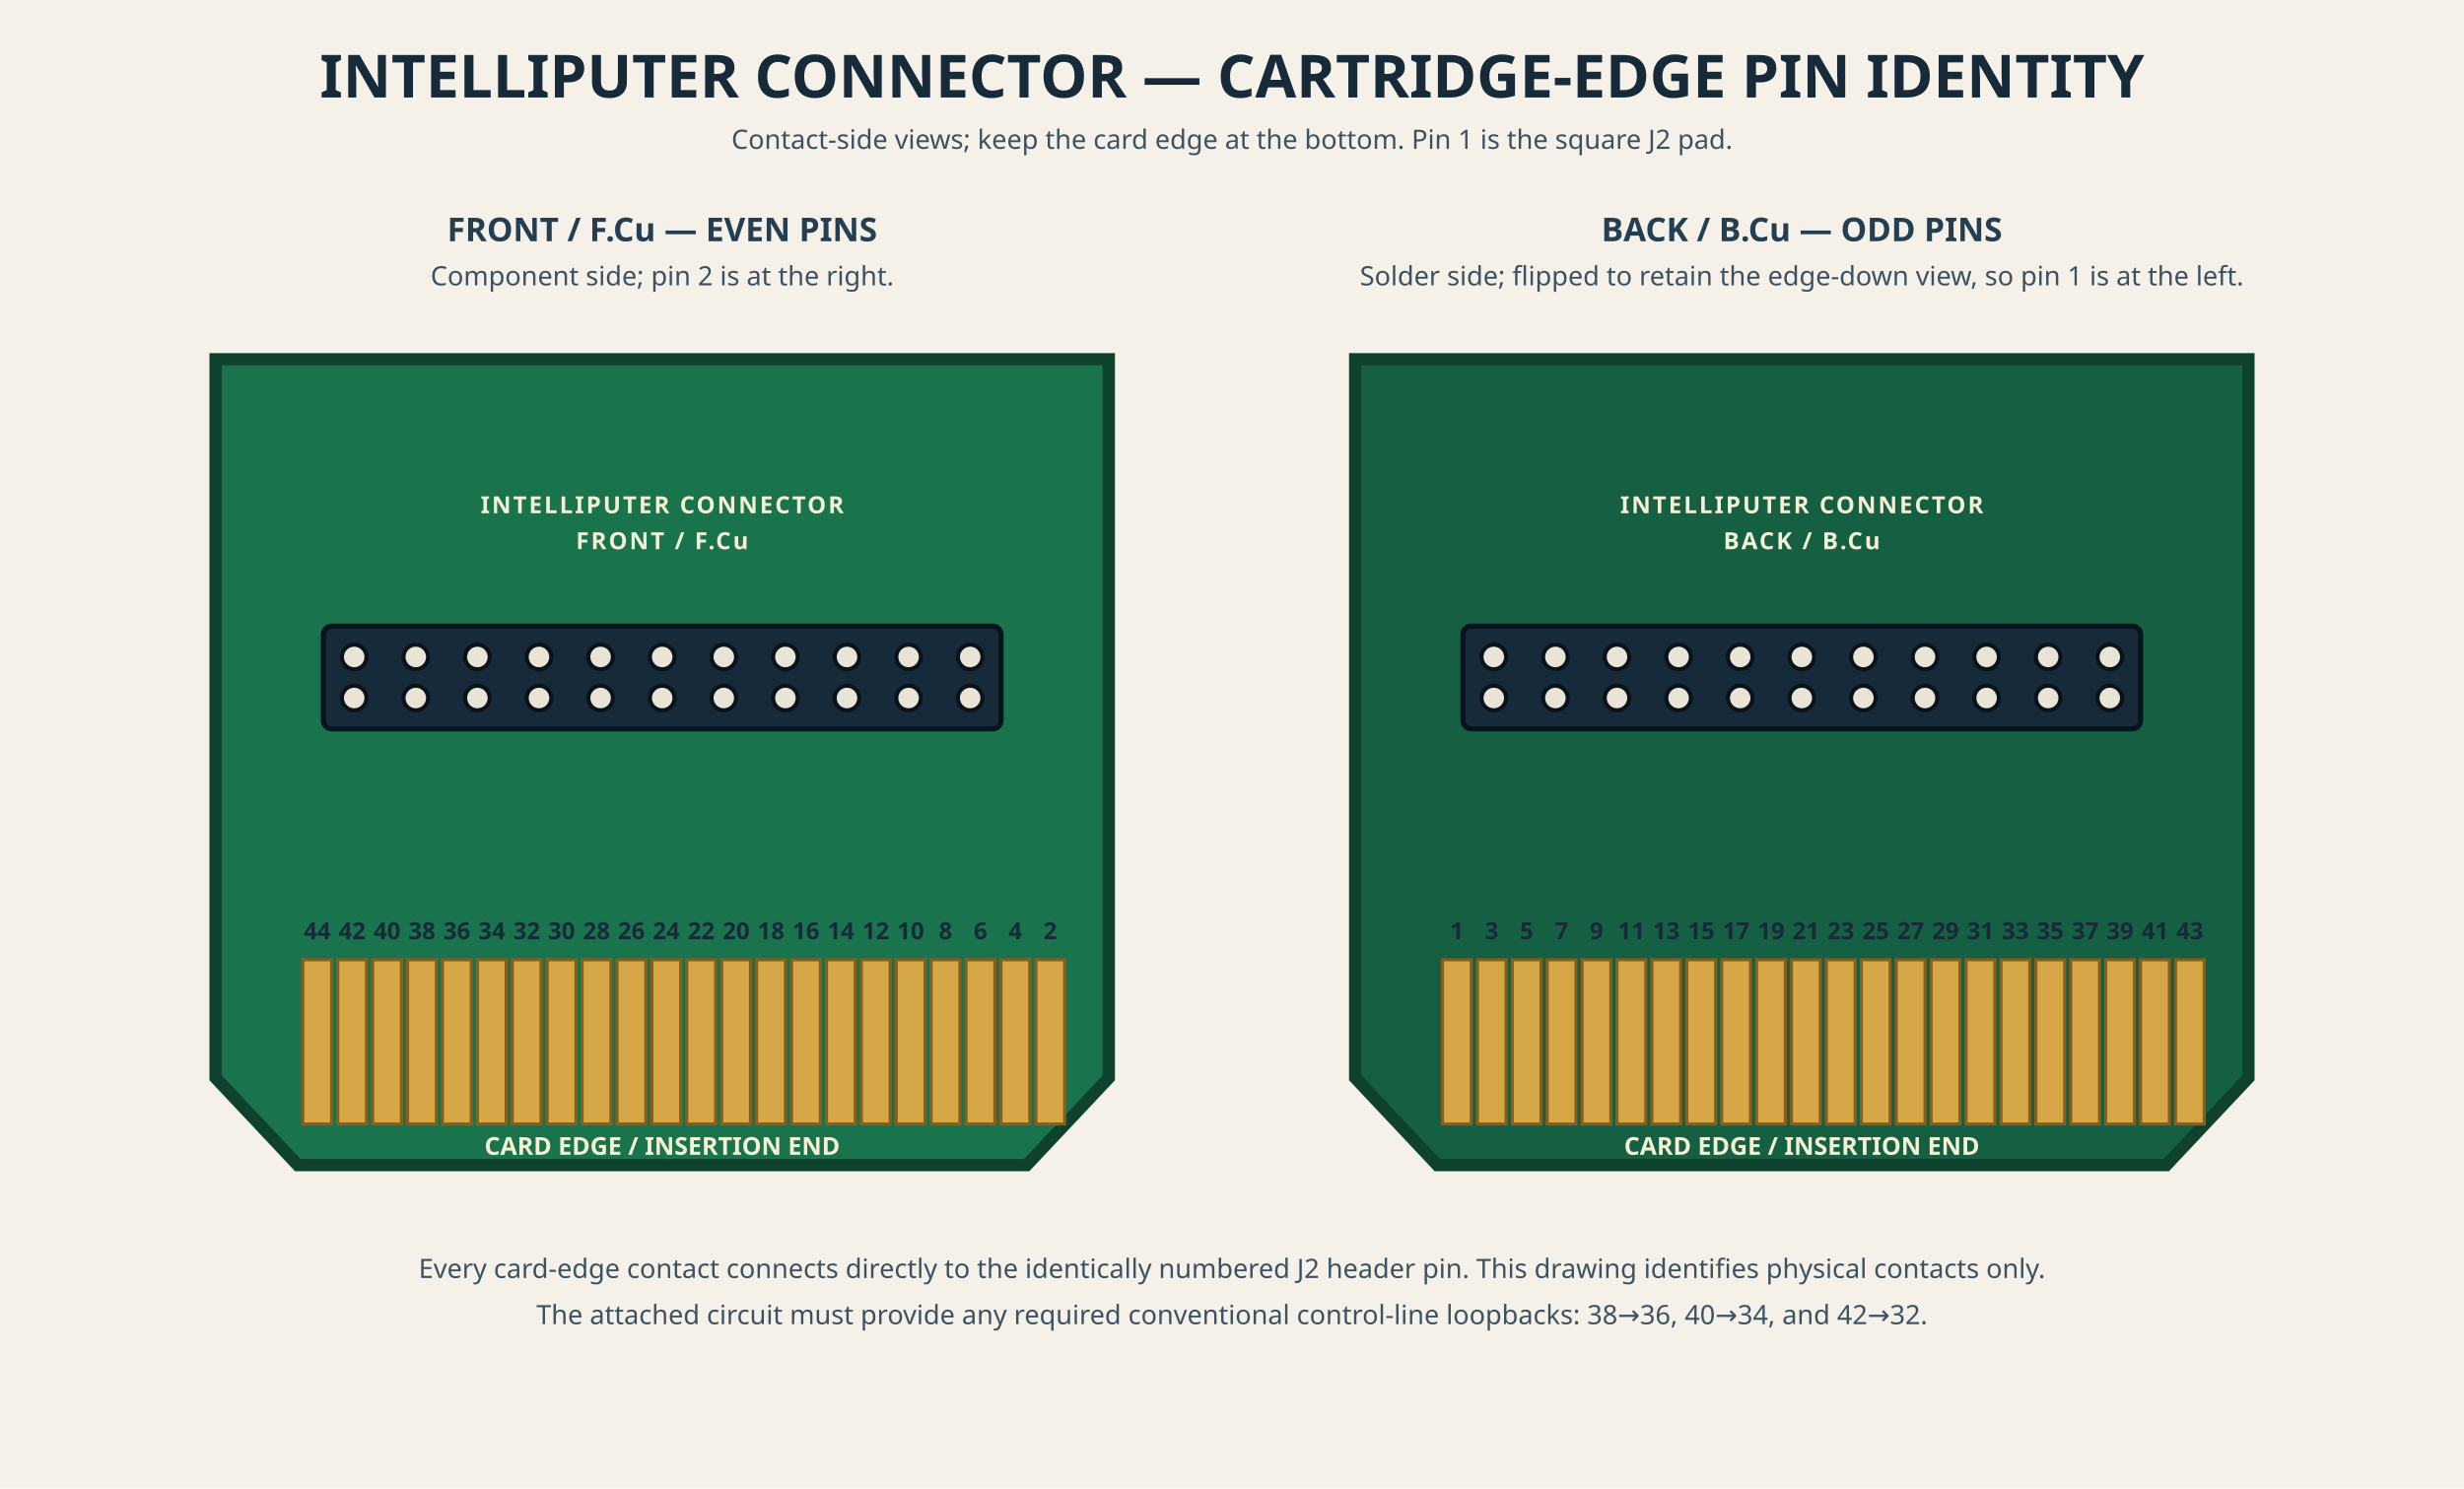
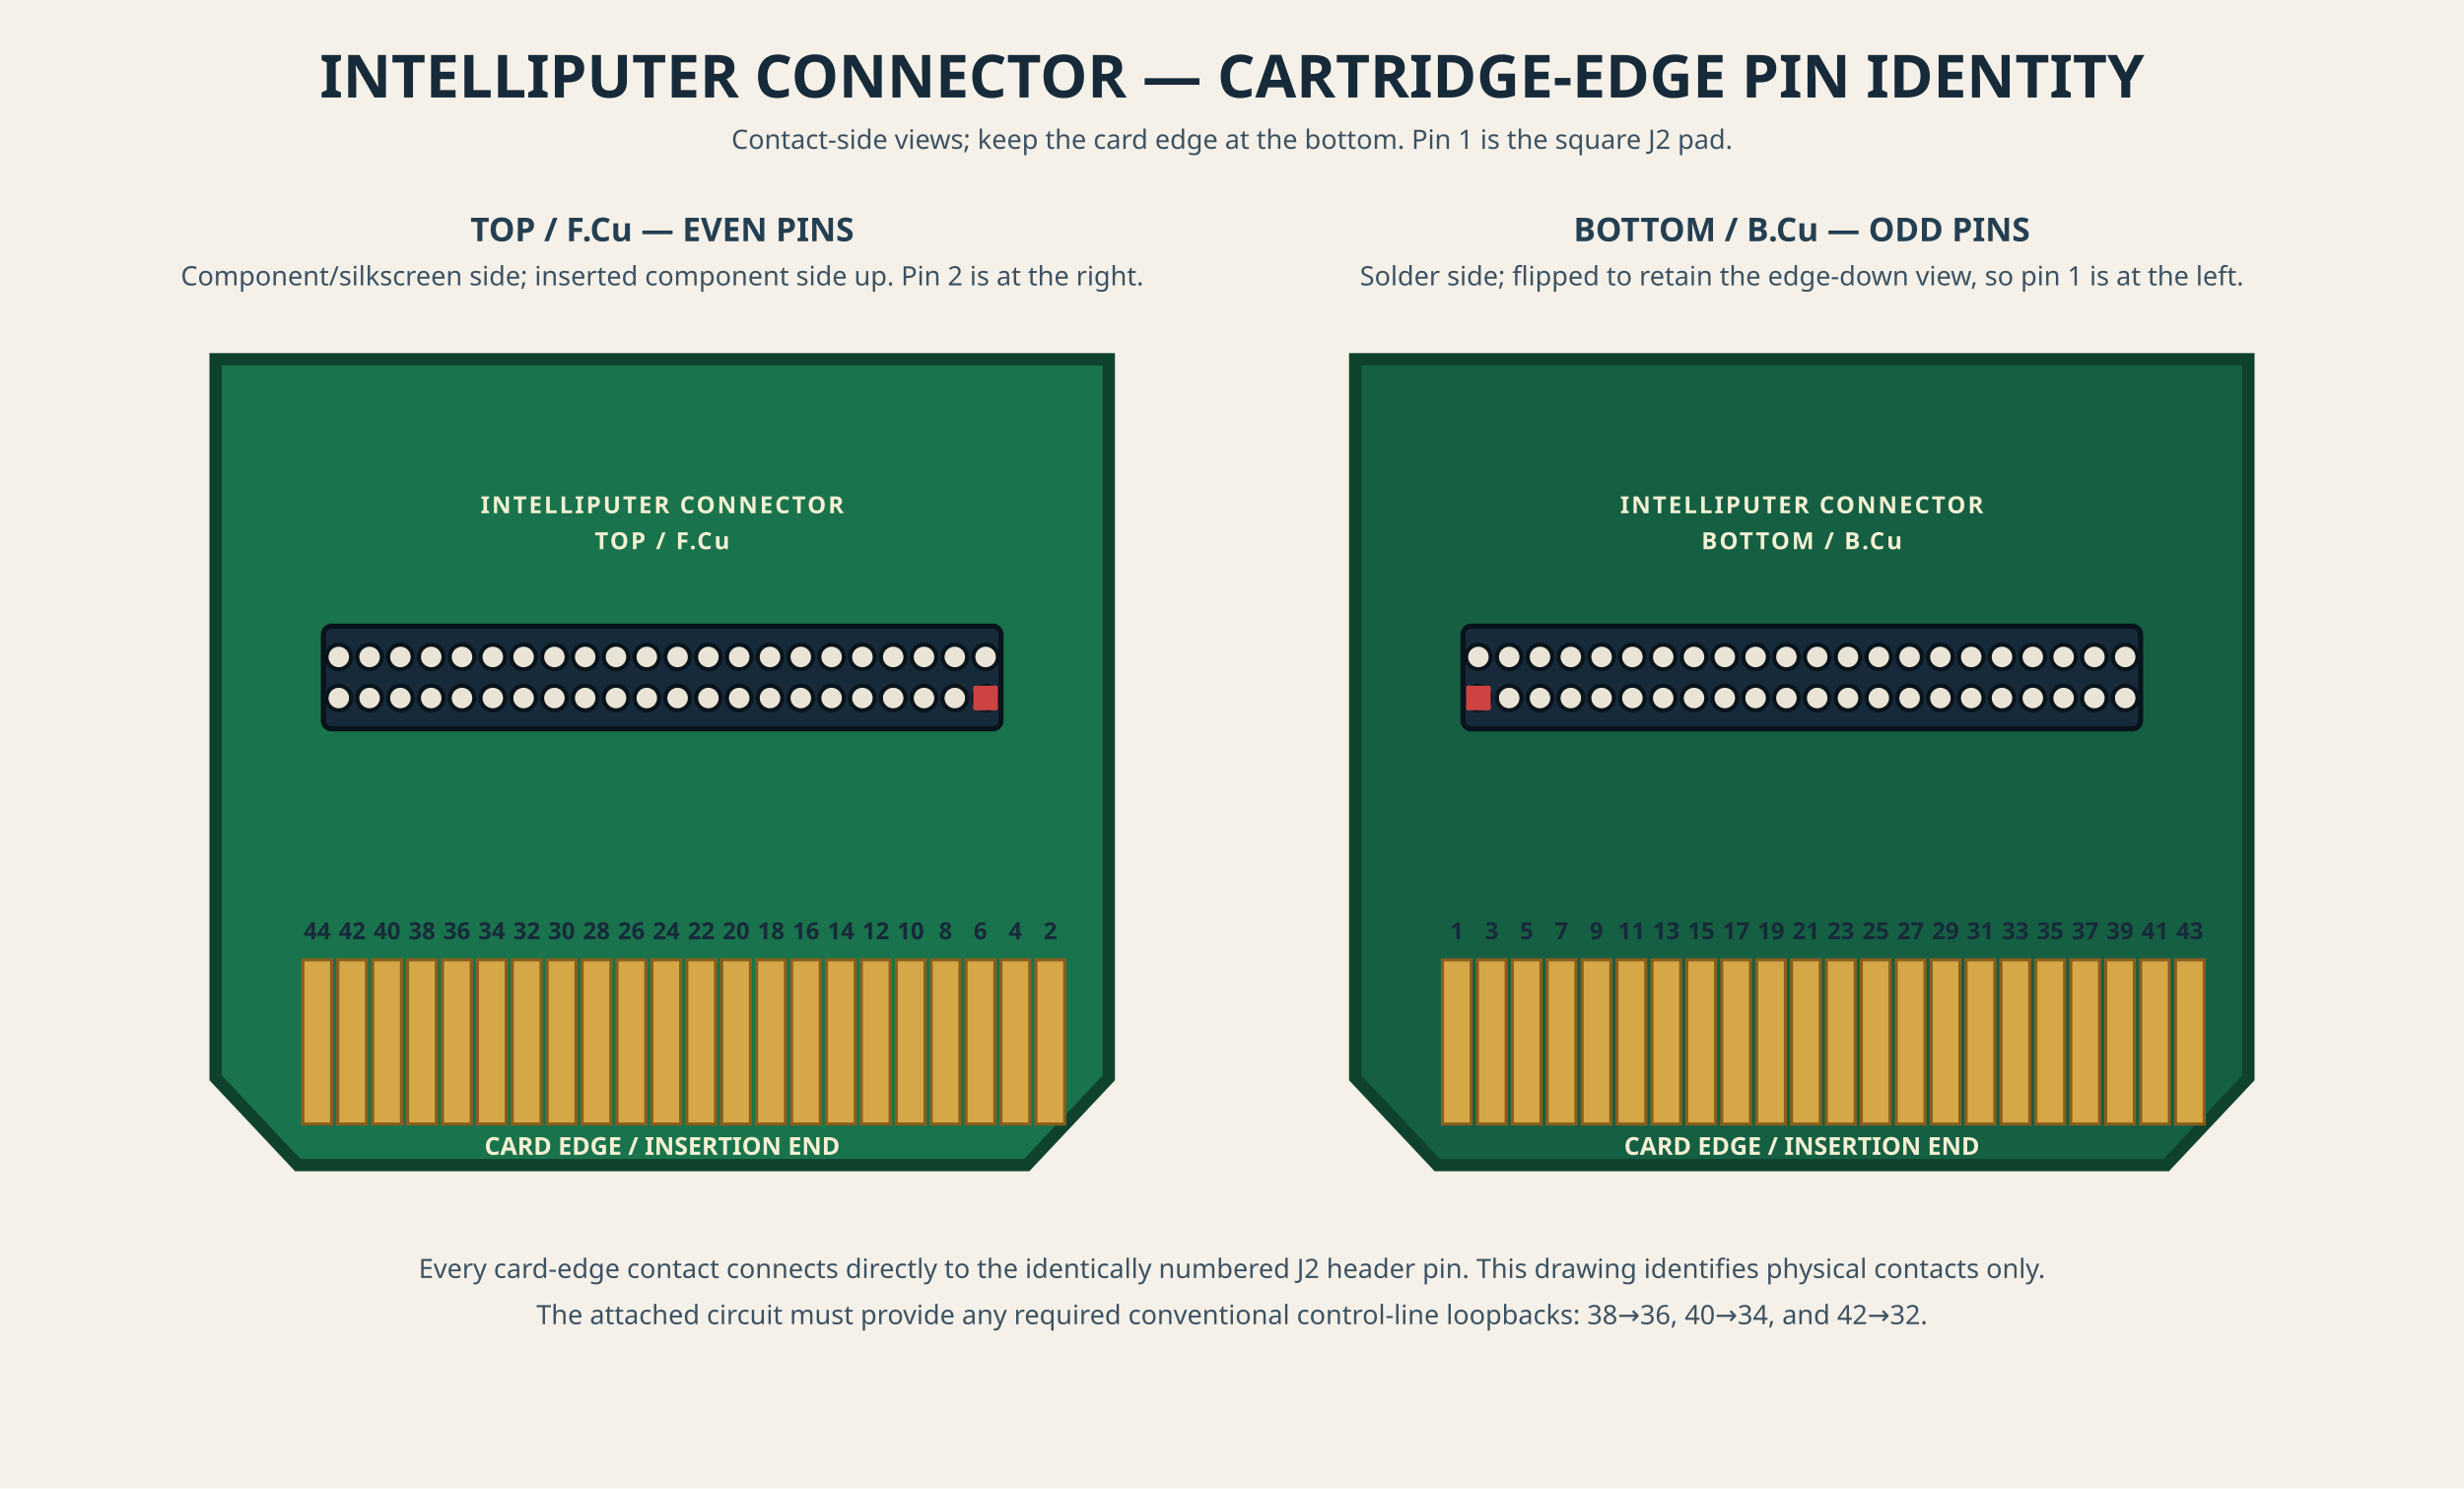
<svg xmlns="http://www.w3.org/2000/svg" width="2400" height="1450" viewBox="0 0 2400 1450" role="img" aria-labelledby="title description">
  <style>
    .background { fill: #f5f1e8; }
    .heading { font: 700 58px sans-serif; fill: #172a3a; }
    .subheading { font: 600 32px sans-serif; fill: #243f52; }
    .note { font: 26px sans-serif; fill: #3c5263; }
    .board { fill: #19734c; stroke: #0e422d; stroke-width: 12; }
    .board-back { fill: #155f43; stroke: #0e422d; stroke-width: 12; }
    .silk { fill: #f4f0d3; font: 600 23px sans-serif; letter-spacing: 2px; }
    .copper { fill: #d6a747; stroke: #895e1d; stroke-width: 3; }
    .contact-number { font: 700 23px sans-serif; fill: #172a3a; text-anchor: middle; }
    .edge-label { font: 600 24px sans-serif; fill: #f4f0d3; text-anchor: middle; }
    .header { fill: #172a3a; stroke: #08131b; stroke-width: 5; }
    .hole { fill: #e9e4d5; stroke: #08131b; stroke-width: 4; }
    .pin-one { fill: #ce4242; }
  </style>
+   <defs>
+     <g id="header-column" class="hole">
+       <circle cy="405" r="12" />
+       <circle cy="445" r="12" />
+     </g>
+   </defs>
  <rect class="background" width="2400" height="1450" />
  <text class="heading" x="1200" y="95" text-anchor="middle">INTELLIPUTER CONNECTOR — CARTRIDGE-EDGE PIN IDENTITY</text>
  <text class="note" x="1200" y="145" text-anchor="middle">Contact-side views; keep the card edge at the bottom. Pin 1 is the square J2 pad.</text>
  <g transform="translate(145,235)">
-     <text class="subheading" x="500" y="0" text-anchor="middle">FRONT / F.Cu — EVEN PINS</text>
-     <text class="note" x="500" y="43" text-anchor="middle">Component side; pin 2 is at the right.</text>
+     <text class="subheading" x="500" y="0" text-anchor="middle">TOP / F.Cu — EVEN PINS</text>
+     <text class="note" x="500" y="43" text-anchor="middle">Component/silkscreen side; inserted component side up. Pin 2 is at the right.</text>
    <path class="board" d="M65 115 H935 V815 L855 900 H145 L65 815 Z" />
    <text class="silk" x="500" y="265" text-anchor="middle">INTELLIPUTER CONNECTOR</text>
-     <text class="silk" x="500" y="300" text-anchor="middle">FRONT / F.Cu</text>
+     <text class="silk" x="500" y="300" text-anchor="middle">TOP / F.Cu</text>
    <rect class="header" x="170" y="375" width="660" height="100" rx="8" />
-     <g class="hole">
-       <circle cx="200" cy="405" r="12" />
-       <circle cx="200" cy="445" r="12" />
-       <circle cx="260" cy="405" r="12" />
-       <circle cx="260" cy="445" r="12" />
-       <circle cx="320" cy="405" r="12" />
-       <circle cx="320" cy="445" r="12" />
-       <circle cx="380" cy="405" r="12" />
-       <circle cx="380" cy="445" r="12" />
-       <circle cx="440" cy="405" r="12" />
-       <circle cx="440" cy="445" r="12" />
-       <circle cx="500" cy="405" r="12" />
-       <circle cx="500" cy="445" r="12" />
-       <circle cx="560" cy="405" r="12" />
-       <circle cx="560" cy="445" r="12" />
-       <circle cx="620" cy="405" r="12" />
-       <circle cx="620" cy="445" r="12" />
-       <circle cx="680" cy="405" r="12" />
-       <circle cx="680" cy="445" r="12" />
-       <circle cx="740" cy="405" r="12" />
-       <circle cx="740" cy="445" r="12" />
-       <circle cx="800" cy="405" r="12" />
-       <circle cx="800" cy="445" r="12" />
+     <g>
+       <use href="#header-column" x="185" />
+       <use href="#header-column" x="215" />
+       <use href="#header-column" x="245" />
+       <use href="#header-column" x="275" />
+       <use href="#header-column" x="305" />
+       <use href="#header-column" x="335" />
+       <use href="#header-column" x="365" />
+       <use href="#header-column" x="395" />
+       <use href="#header-column" x="425" />
+       <use href="#header-column" x="455" />
+       <use href="#header-column" x="485" />
+       <use href="#header-column" x="515" />
+       <use href="#header-column" x="545" />
+       <use href="#header-column" x="575" />
+       <use href="#header-column" x="605" />
+       <use href="#header-column" x="635" />
+       <use href="#header-column" x="665" />
+       <use href="#header-column" x="695" />
+       <use href="#header-column" x="725" />
+       <use href="#header-column" x="755" />
+       <use href="#header-column" x="785" />
+       <use href="#header-column" x="815" />
+       <rect class="pin-one" x="803" y="433" width="24" height="24" rx="2" />
    </g>
    <g class="copper">
      <rect x="150" y="700" width="28" height="160" />
      <rect x="184" y="700" width="28" height="160" />
      <rect x="218" y="700" width="28" height="160" />
      <rect x="252" y="700" width="28" height="160" />
      <rect x="286" y="700" width="28" height="160" />
      <rect x="320" y="700" width="28" height="160" />
      <rect x="354" y="700" width="28" height="160" />
      <rect x="388" y="700" width="28" height="160" />
      <rect x="422" y="700" width="28" height="160" />
      <rect x="456" y="700" width="28" height="160" />
      <rect x="490" y="700" width="28" height="160" />
      <rect x="524" y="700" width="28" height="160" />
      <rect x="558" y="700" width="28" height="160" />
      <rect x="592" y="700" width="28" height="160" />
      <rect x="626" y="700" width="28" height="160" />
      <rect x="660" y="700" width="28" height="160" />
      <rect x="694" y="700" width="28" height="160" />
      <rect x="728" y="700" width="28" height="160" />
      <rect x="762" y="700" width="28" height="160" />
      <rect x="796" y="700" width="28" height="160" />
      <rect x="830" y="700" width="28" height="160" />
      <rect x="864" y="700" width="28" height="160" />
    </g>
    <g class="contact-number">
      <text x="164" y="680">44</text>
      <text x="198" y="680">42</text>
      <text x="232" y="680">40</text>
      <text x="266" y="680">38</text>
      <text x="300" y="680">36</text>
      <text x="334" y="680">34</text>
      <text x="368" y="680">32</text>
      <text x="402" y="680">30</text>
      <text x="436" y="680">28</text>
      <text x="470" y="680">26</text>
      <text x="504" y="680">24</text>
      <text x="538" y="680">22</text>
      <text x="572" y="680">20</text>
      <text x="606" y="680">18</text>
      <text x="640" y="680">16</text>
      <text x="674" y="680">14</text>
      <text x="708" y="680">12</text>
      <text x="742" y="680">10</text>
      <text x="776" y="680">8</text>
      <text x="810" y="680">6</text>
      <text x="844" y="680">4</text>
      <text x="878" y="680">2</text>
    </g>
    <text class="edge-label" x="500" y="890">CARD EDGE / INSERTION END</text>
  </g>
  <g transform="translate(1255,235)">
-     <text class="subheading" x="500" y="0" text-anchor="middle">BACK / B.Cu — ODD PINS</text>
+     <text class="subheading" x="500" y="0" text-anchor="middle">BOTTOM / B.Cu — ODD PINS</text>
    <text class="note" x="500" y="43" text-anchor="middle">Solder side; flipped to retain the edge-down view, so pin 1 is at the left.</text>
    <path class="board-back" d="M65 115 H935 V815 L855 900 H145 L65 815 Z" />
    <text class="silk" x="500" y="265" text-anchor="middle">INTELLIPUTER CONNECTOR</text>
-     <text class="silk" x="500" y="300" text-anchor="middle">BACK / B.Cu</text>
+     <text class="silk" x="500" y="300" text-anchor="middle">BOTTOM / B.Cu</text>
    <rect class="header" x="170" y="375" width="660" height="100" rx="8" />
-     <g class="hole">
-       <circle cx="200" cy="405" r="12" />
-       <circle cx="200" cy="445" r="12" />
-       <circle cx="260" cy="405" r="12" />
-       <circle cx="260" cy="445" r="12" />
-       <circle cx="320" cy="405" r="12" />
-       <circle cx="320" cy="445" r="12" />
-       <circle cx="380" cy="405" r="12" />
-       <circle cx="380" cy="445" r="12" />
-       <circle cx="440" cy="405" r="12" />
-       <circle cx="440" cy="445" r="12" />
-       <circle cx="500" cy="405" r="12" />
-       <circle cx="500" cy="445" r="12" />
-       <circle cx="560" cy="405" r="12" />
-       <circle cx="560" cy="445" r="12" />
-       <circle cx="620" cy="405" r="12" />
-       <circle cx="620" cy="445" r="12" />
-       <circle cx="680" cy="405" r="12" />
-       <circle cx="680" cy="445" r="12" />
-       <circle cx="740" cy="405" r="12" />
-       <circle cx="740" cy="445" r="12" />
-       <circle cx="800" cy="405" r="12" />
-       <circle cx="800" cy="445" r="12" />
+     <g>
+       <use href="#header-column" x="185" />
+       <use href="#header-column" x="215" />
+       <use href="#header-column" x="245" />
+       <use href="#header-column" x="275" />
+       <use href="#header-column" x="305" />
+       <use href="#header-column" x="335" />
+       <use href="#header-column" x="365" />
+       <use href="#header-column" x="395" />
+       <use href="#header-column" x="425" />
+       <use href="#header-column" x="455" />
+       <use href="#header-column" x="485" />
+       <use href="#header-column" x="515" />
+       <use href="#header-column" x="545" />
+       <use href="#header-column" x="575" />
+       <use href="#header-column" x="605" />
+       <use href="#header-column" x="635" />
+       <use href="#header-column" x="665" />
+       <use href="#header-column" x="695" />
+       <use href="#header-column" x="725" />
+       <use href="#header-column" x="755" />
+       <use href="#header-column" x="785" />
+       <use href="#header-column" x="815" />
+       <rect class="pin-one" x="173" y="433" width="24" height="24" rx="2" />
    </g>
    <g class="copper">
      <rect x="150" y="700" width="28" height="160" />
      <rect x="184" y="700" width="28" height="160" />
      <rect x="218" y="700" width="28" height="160" />
      <rect x="252" y="700" width="28" height="160" />
      <rect x="286" y="700" width="28" height="160" />
      <rect x="320" y="700" width="28" height="160" />
      <rect x="354" y="700" width="28" height="160" />
      <rect x="388" y="700" width="28" height="160" />
      <rect x="422" y="700" width="28" height="160" />
      <rect x="456" y="700" width="28" height="160" />
      <rect x="490" y="700" width="28" height="160" />
      <rect x="524" y="700" width="28" height="160" />
      <rect x="558" y="700" width="28" height="160" />
      <rect x="592" y="700" width="28" height="160" />
      <rect x="626" y="700" width="28" height="160" />
      <rect x="660" y="700" width="28" height="160" />
      <rect x="694" y="700" width="28" height="160" />
      <rect x="728" y="700" width="28" height="160" />
      <rect x="762" y="700" width="28" height="160" />
      <rect x="796" y="700" width="28" height="160" />
      <rect x="830" y="700" width="28" height="160" />
      <rect x="864" y="700" width="28" height="160" />
    </g>
    <g class="contact-number">
      <text x="164" y="680">1</text>
      <text x="198" y="680">3</text>
      <text x="232" y="680">5</text>
      <text x="266" y="680">7</text>
      <text x="300" y="680">9</text>
      <text x="334" y="680">11</text>
      <text x="368" y="680">13</text>
      <text x="402" y="680">15</text>
      <text x="436" y="680">17</text>
      <text x="470" y="680">19</text>
      <text x="504" y="680">21</text>
      <text x="538" y="680">23</text>
      <text x="572" y="680">25</text>
      <text x="606" y="680">27</text>
      <text x="640" y="680">29</text>
      <text x="674" y="680">31</text>
      <text x="708" y="680">33</text>
      <text x="742" y="680">35</text>
      <text x="776" y="680">37</text>
      <text x="810" y="680">39</text>
      <text x="844" y="680">41</text>
      <text x="878" y="680">43</text>
    </g>
    <text class="edge-label" x="500" y="890">CARD EDGE / INSERTION END</text>
  </g>
  <text class="note" x="1200" y="1245" text-anchor="middle">Every card-edge contact connects directly to the identically numbered J2 header pin. This drawing identifies physical contacts only.</text>
  <text class="note" x="1200" y="1290" text-anchor="middle">The attached circuit must provide any required conventional control-line loopbacks: 38→36, 40→34, and 42→32.</text>
</svg>
